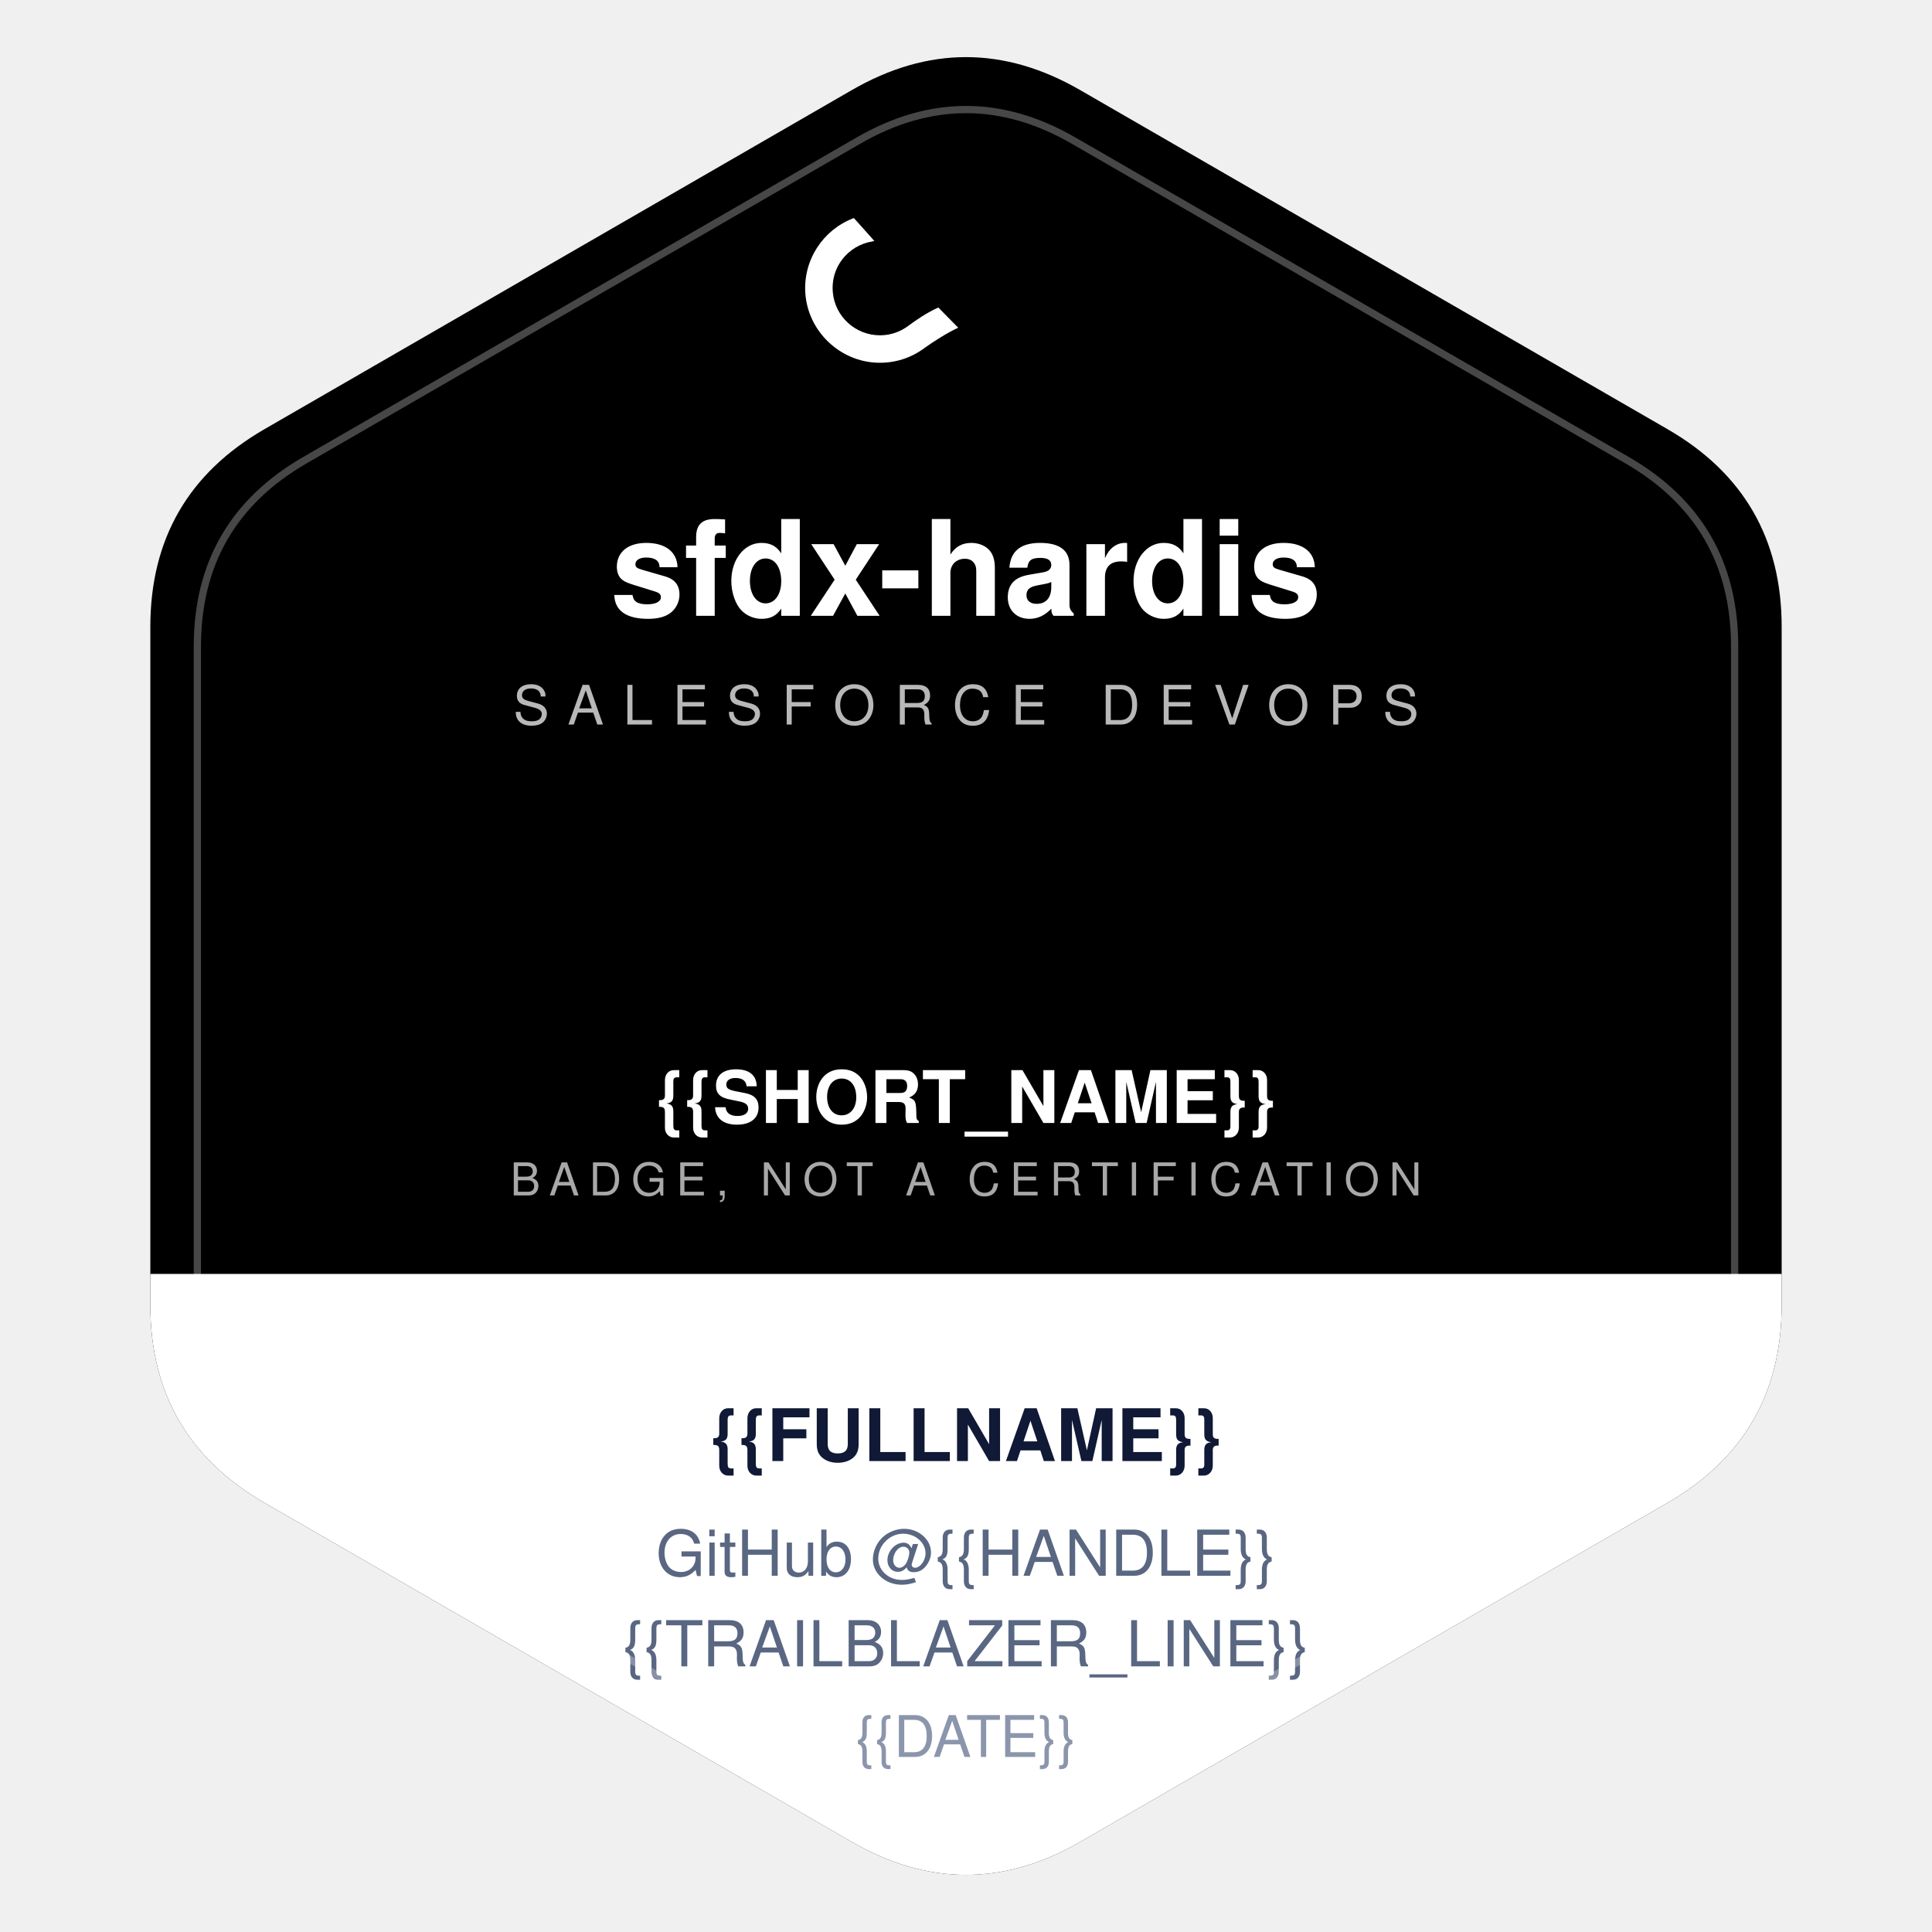
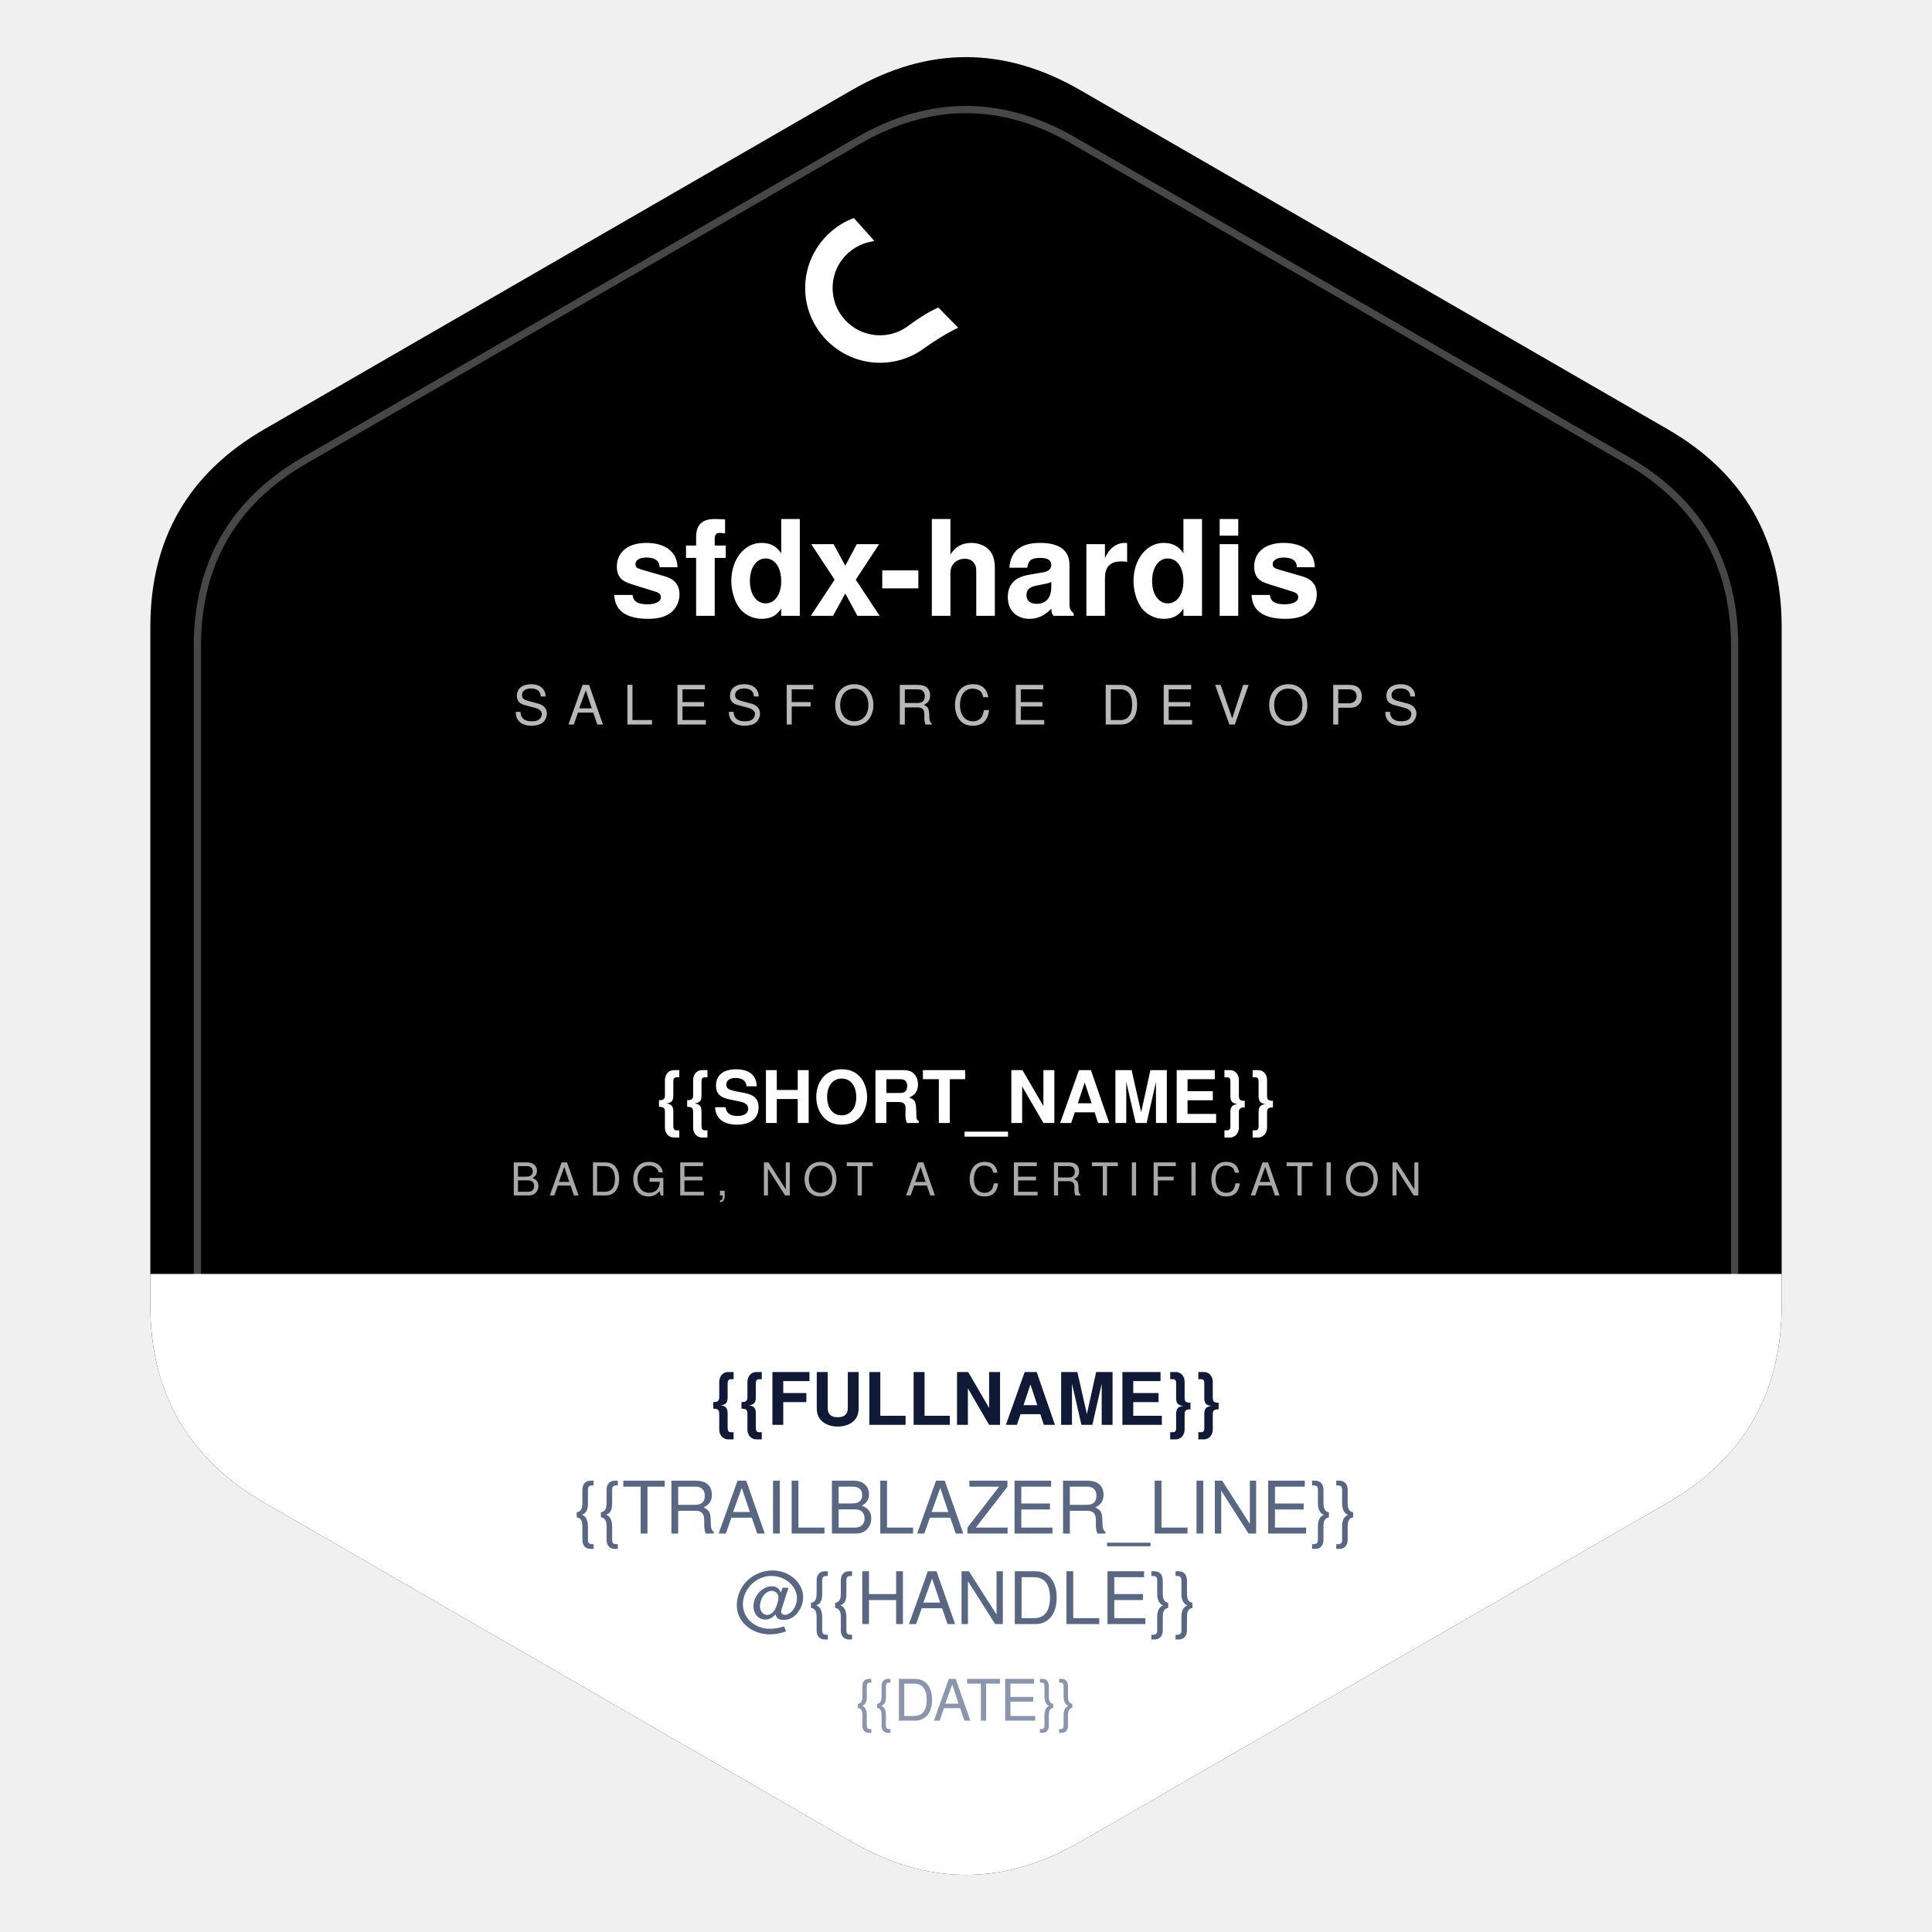
<svg xmlns="http://www.w3.org/2000/svg" width="320" height="320" viewBox="0 0 320 320" role="img" aria-label="{{NAME}} - {{FULLNAME}}">
  <defs>
    <linearGradient id="field" x1="0" y1="0" x2="0" y2="1">
      <stop offset="0%" stop-color="{{HUE_TOP}}" />
      <stop offset="100%" stop-color="{{HUE_DEEP}}" />
    </linearGradient>
    <clipPath id="body">
      <path d="M 295.1 216.16 Q 295.1 238 276.19 248.92 L 178.91 305.08 Q 160 316 141.09 305.08 L 43.81 248.92 Q 24.9 238 24.9 216.16 L 24.9 103.84 Q 24.9 82 43.81 71.08 L 141.09 14.92 Q 160 4 178.91 14.92 L 276.19 71.08 Q 295.1 82 295.1 103.84 Z" />
    </clipPath>
  </defs>
  <path d="M 295.1 216.16 Q 295.1 238 276.19 248.92 L 178.91 305.08 Q 160 316 141.09 305.08 L 43.81 248.92 Q 24.9 238 24.9 216.16 L 24.9 103.84 Q 24.9 82 43.81 71.08 L 141.09 14.92 Q 160 4 178.91 14.92 L 276.19 71.08 Q 295.1 82 295.1 103.84 Z" fill="url(#field)" />
  <g clip-path="url(#body)">
    <rect x="0" y="211" width="320" height="120" fill="#FFFFFF" />
  </g>
  <svg x="132" y="34" width="56" height="27.35" viewBox="0 0 112.4 54.9">
    <path fill="#FFFFFF" d="M37.34,39.85l-.32.23c-2.67,2.01-5.86,3.1-9.21,3.15-.08,0-.15,0-.23,0-8.14,0-15-6.28-15.67-14.39-.37-4.45,1.09-8.7,4.1-11.97.67-.73,1.41-1.39,2.21-1.98.79-.59,1.64-1.1,2.53-1.52s1.81-.77,2.76-1.02c.29-.08,1.27-.3,2.22-.49-.04-.08-6.64-7.4-6.79-7.59-.05-.06-.26.08-.26.07C8.68,8.18,2.04,18.16,2.78,29.2c.84,12.63,11.42,22.8,24.08,23.15,5.67.16,11.09-1.55,15.6-4.94l.21-.15c2.61-1.88,7.72-5.14,10.96-6.54-.21-.23-6.52-6.57-6.63-6.73-4.21,1.92-7.38,4.21-9.67,5.86Z" />
    <path fill="{{HUE_LITE}}" d="M109.63,26.08c-.74-13.15-11.63-23.42-24.81-23.42h-.1c-5.39.02-10.51,1.73-14.78,4.95l-.21.15c-4.08,2.93-8.7,6.26-13.29,6.26-3.06,0-6.92-1.7-11.52-5.09l-2.71-1.77-1.54-.93c-1.58-.86-3.18-1.71-4.86-2.36-1.74-.67-3.46-1.06-5.37-1.21-1.91-.15-3.57-.18-5.5.06.06.18.29.35.42.49.25.27.5.54.76.81.69.74,1.38,1.47,2.07,2.21,1.15,1.23,11.2,11.02,13.12,13.1,1.53,1.65,3.07,3.31,4.59,5,5,5.53,9.9,11.1,15.29,16.25,4.97,4.75,10.43,9.54,17.33,11.13,8.75,2.01,18.17-.57,24.37-7.13,4.75-5.02,7.14-11.59,6.75-18.49ZM100.48,28.9c-.69,8.09-7.55,14.34-15.67,14.34-.09,0-.17,0-.26,0-11.46,0-27.1-20.38-26.9-20.39,7.25-.22,12.6-4.2,17.41-7.67l.32-.23c2.74-2.06,6-3.15,9.44-3.15,4.38,0,8.6,1.86,11.58,5.1,3.01,3.28,4.46,7.55,4.08,12Z" />
  </svg>
  <text x="160" y="102" text-anchor="middle" font-family="Segoe UI, Helvetica, Arial, sans-serif" font-size="22" font-weight="700" fill="#FFFFFF">sfdx-hardis</text>
  <text x="160" y="120" text-anchor="middle" font-family="Segoe UI, Helvetica, Arial, sans-serif" font-size="9" letter-spacing="3.2" opacity="0.72" fill="#FFFFFF">SALESFORCE DEVOPS</text>
  <rect x="106" y="134" width="108" height="26" rx="13" fill="{{PILL_FILL}}" />
  <text x="160" y="152" text-anchor="middle" font-family="Segoe UI, Helvetica, Arial, sans-serif" font-size="13.5" font-weight="700" letter-spacing="1.8" fill="{{PILL_INK}}">LEVEL {{LEVEL}}</text>
  <text x="160" y="186" text-anchor="middle" font-family="Segoe UI, Helvetica, Arial, sans-serif" font-size="{{NAME_SIZE}}" font-weight="700" fill="#FFFFFF">{{SHORT_NAME}}</text>
  <text x="160" y="198" text-anchor="middle" font-family="Segoe UI, Helvetica, Arial, sans-serif" font-size="7.5" letter-spacing="1.6" opacity="0.66" fill="#FFFFFF">BADGE, NOT A CERTIFICATION</text>
-   <text x="160" y="242" text-anchor="middle" font-family="Segoe UI, Helvetica, Arial, sans-serif" font-size="{{FULLNAME_SIZE}}" font-weight="700" fill="#101935">{{FULLNAME}}</text>
-   <text x="160" y="261" text-anchor="middle" font-family="Segoe UI, Helvetica, Arial, sans-serif" font-size="10.5" fill="#5A6782">GitHub @{{HANDLE}}</text>
-   <text x="160" y="276" text-anchor="middle" font-family="Segoe UI, Helvetica, Arial, sans-serif" font-size="10.5" fill="#5A6782">{{TRAILBLAZER_LINE}}</text>
-   <text x="160" y="291" text-anchor="middle" font-family="Segoe UI, Helvetica, Arial, sans-serif" font-size="9.5" fill="#8B96AC">{{DATE}}</text>
+   <g clip-path="url(#body)">
+     <text x="160" y="236" text-anchor="middle" font-family="Segoe UI, Helvetica, Arial, sans-serif" font-size="{{FULLNAME_SIZE}}" font-weight="700" fill="#101935">{{FULLNAME}}</text>
+     <text x="160" y="254" text-anchor="middle" font-family="Segoe UI, Helvetica, Arial, sans-serif" font-size="{{TRAILBLAZER_SIZE}}" fill="#5A6782">{{TRAILBLAZER_LINE}}</text>
+     <text x="160" y="269" text-anchor="middle" font-family="Segoe UI, Helvetica, Arial, sans-serif" font-size="{{HANDLE_SIZE}}" fill="#5A6782">@{{HANDLE}}</text>
+     <text x="160" y="285" text-anchor="middle" font-family="Segoe UI, Helvetica, Arial, sans-serif" font-size="9.5" fill="#8B96AC">{{DATE}}</text>
+   </g>
  <path d="M 287.31 212.92 Q 287.31 233.5 269.48 243.79 L 177.82 296.71 Q 160 307 142.18 296.71 L 50.52 243.79 Q 32.69 233.5 32.69 212.92 L 32.69 107.08 Q 32.69 86.5 50.52 76.21 L 142.18 23.29 Q 160 13 177.82 23.29 L 269.48 76.21 Q 287.31 86.5 287.31 107.08 Z" fill="none" stroke="#FFFFFF" stroke-width="1.2" opacity="0.28" />
  <path d="M 293.8 215.62 Q 293.8 237.25 275.07 248.07 L 178.73 303.69 Q 160 314.5 141.27 303.69 L 44.93 248.07 Q 26.2 237.25 26.2 215.62 L 26.2 104.38 Q 26.2 82.75 44.93 71.93 L 141.27 16.32 Q 160 5.5 178.73 16.31 L 275.07 71.93 Q 293.8 82.75 293.8 104.38 Z" fill="none" stroke="{{HUE_RIM}}" stroke-width="3" />
</svg>
